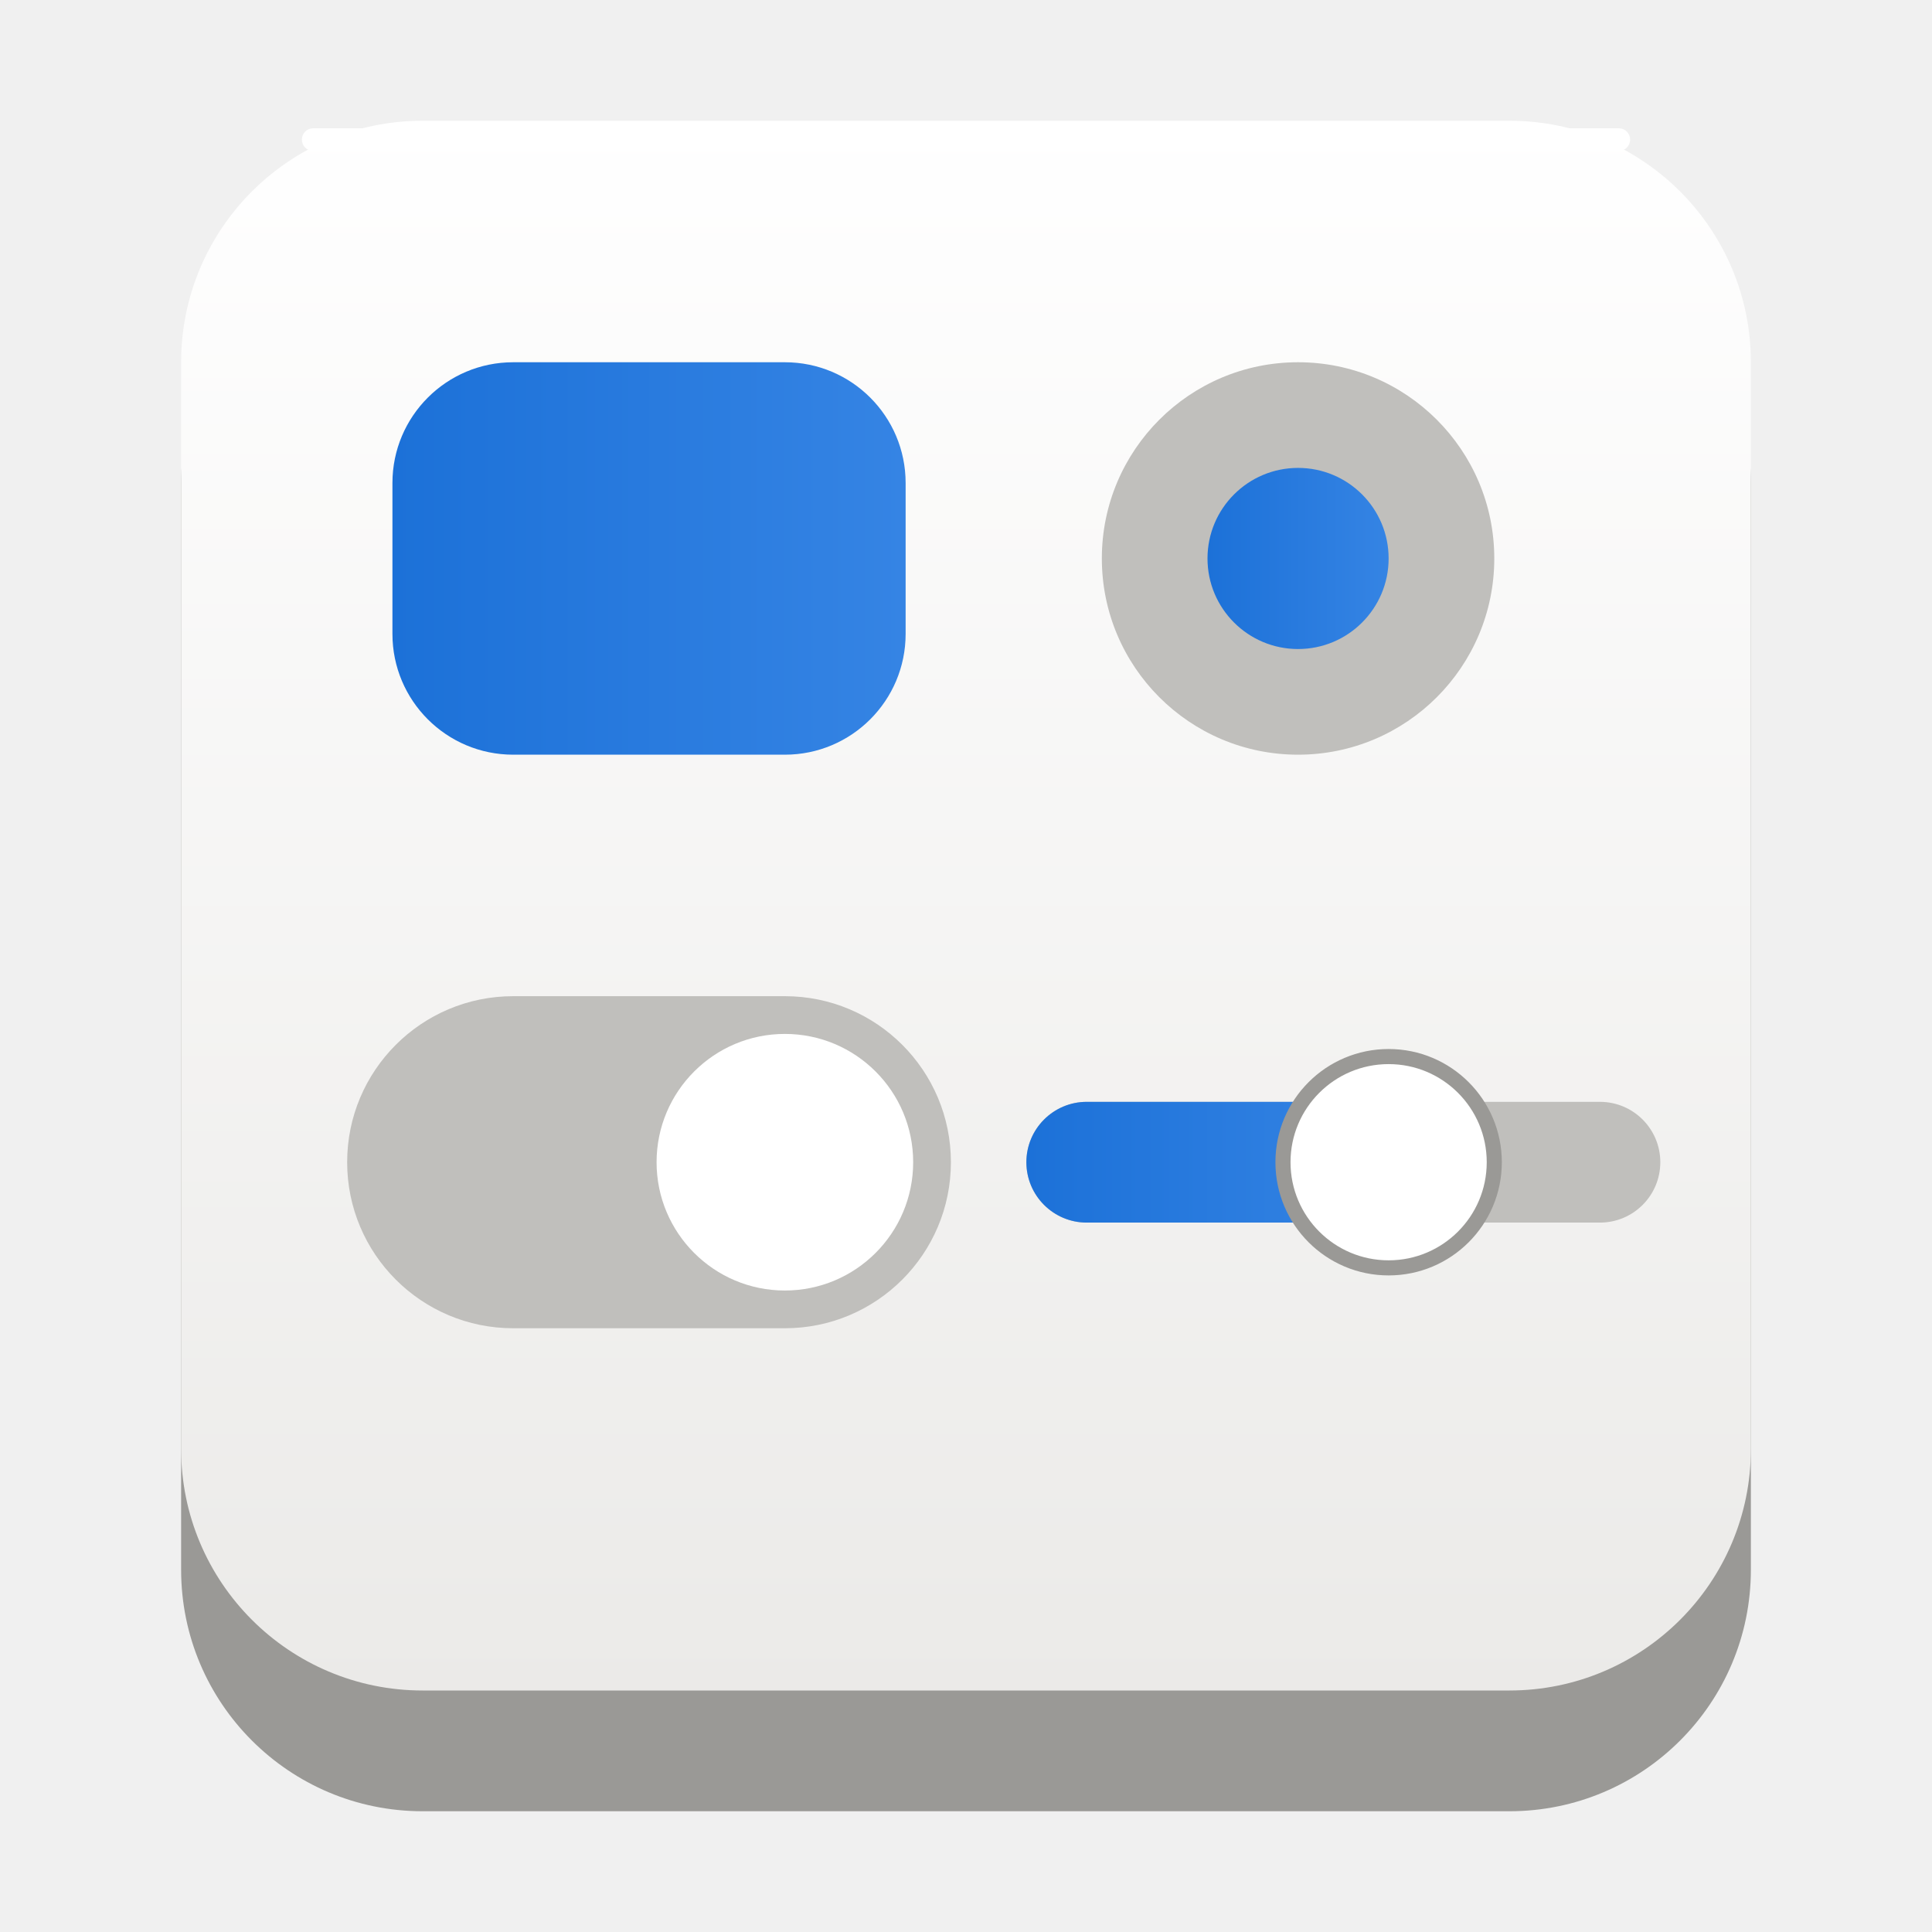
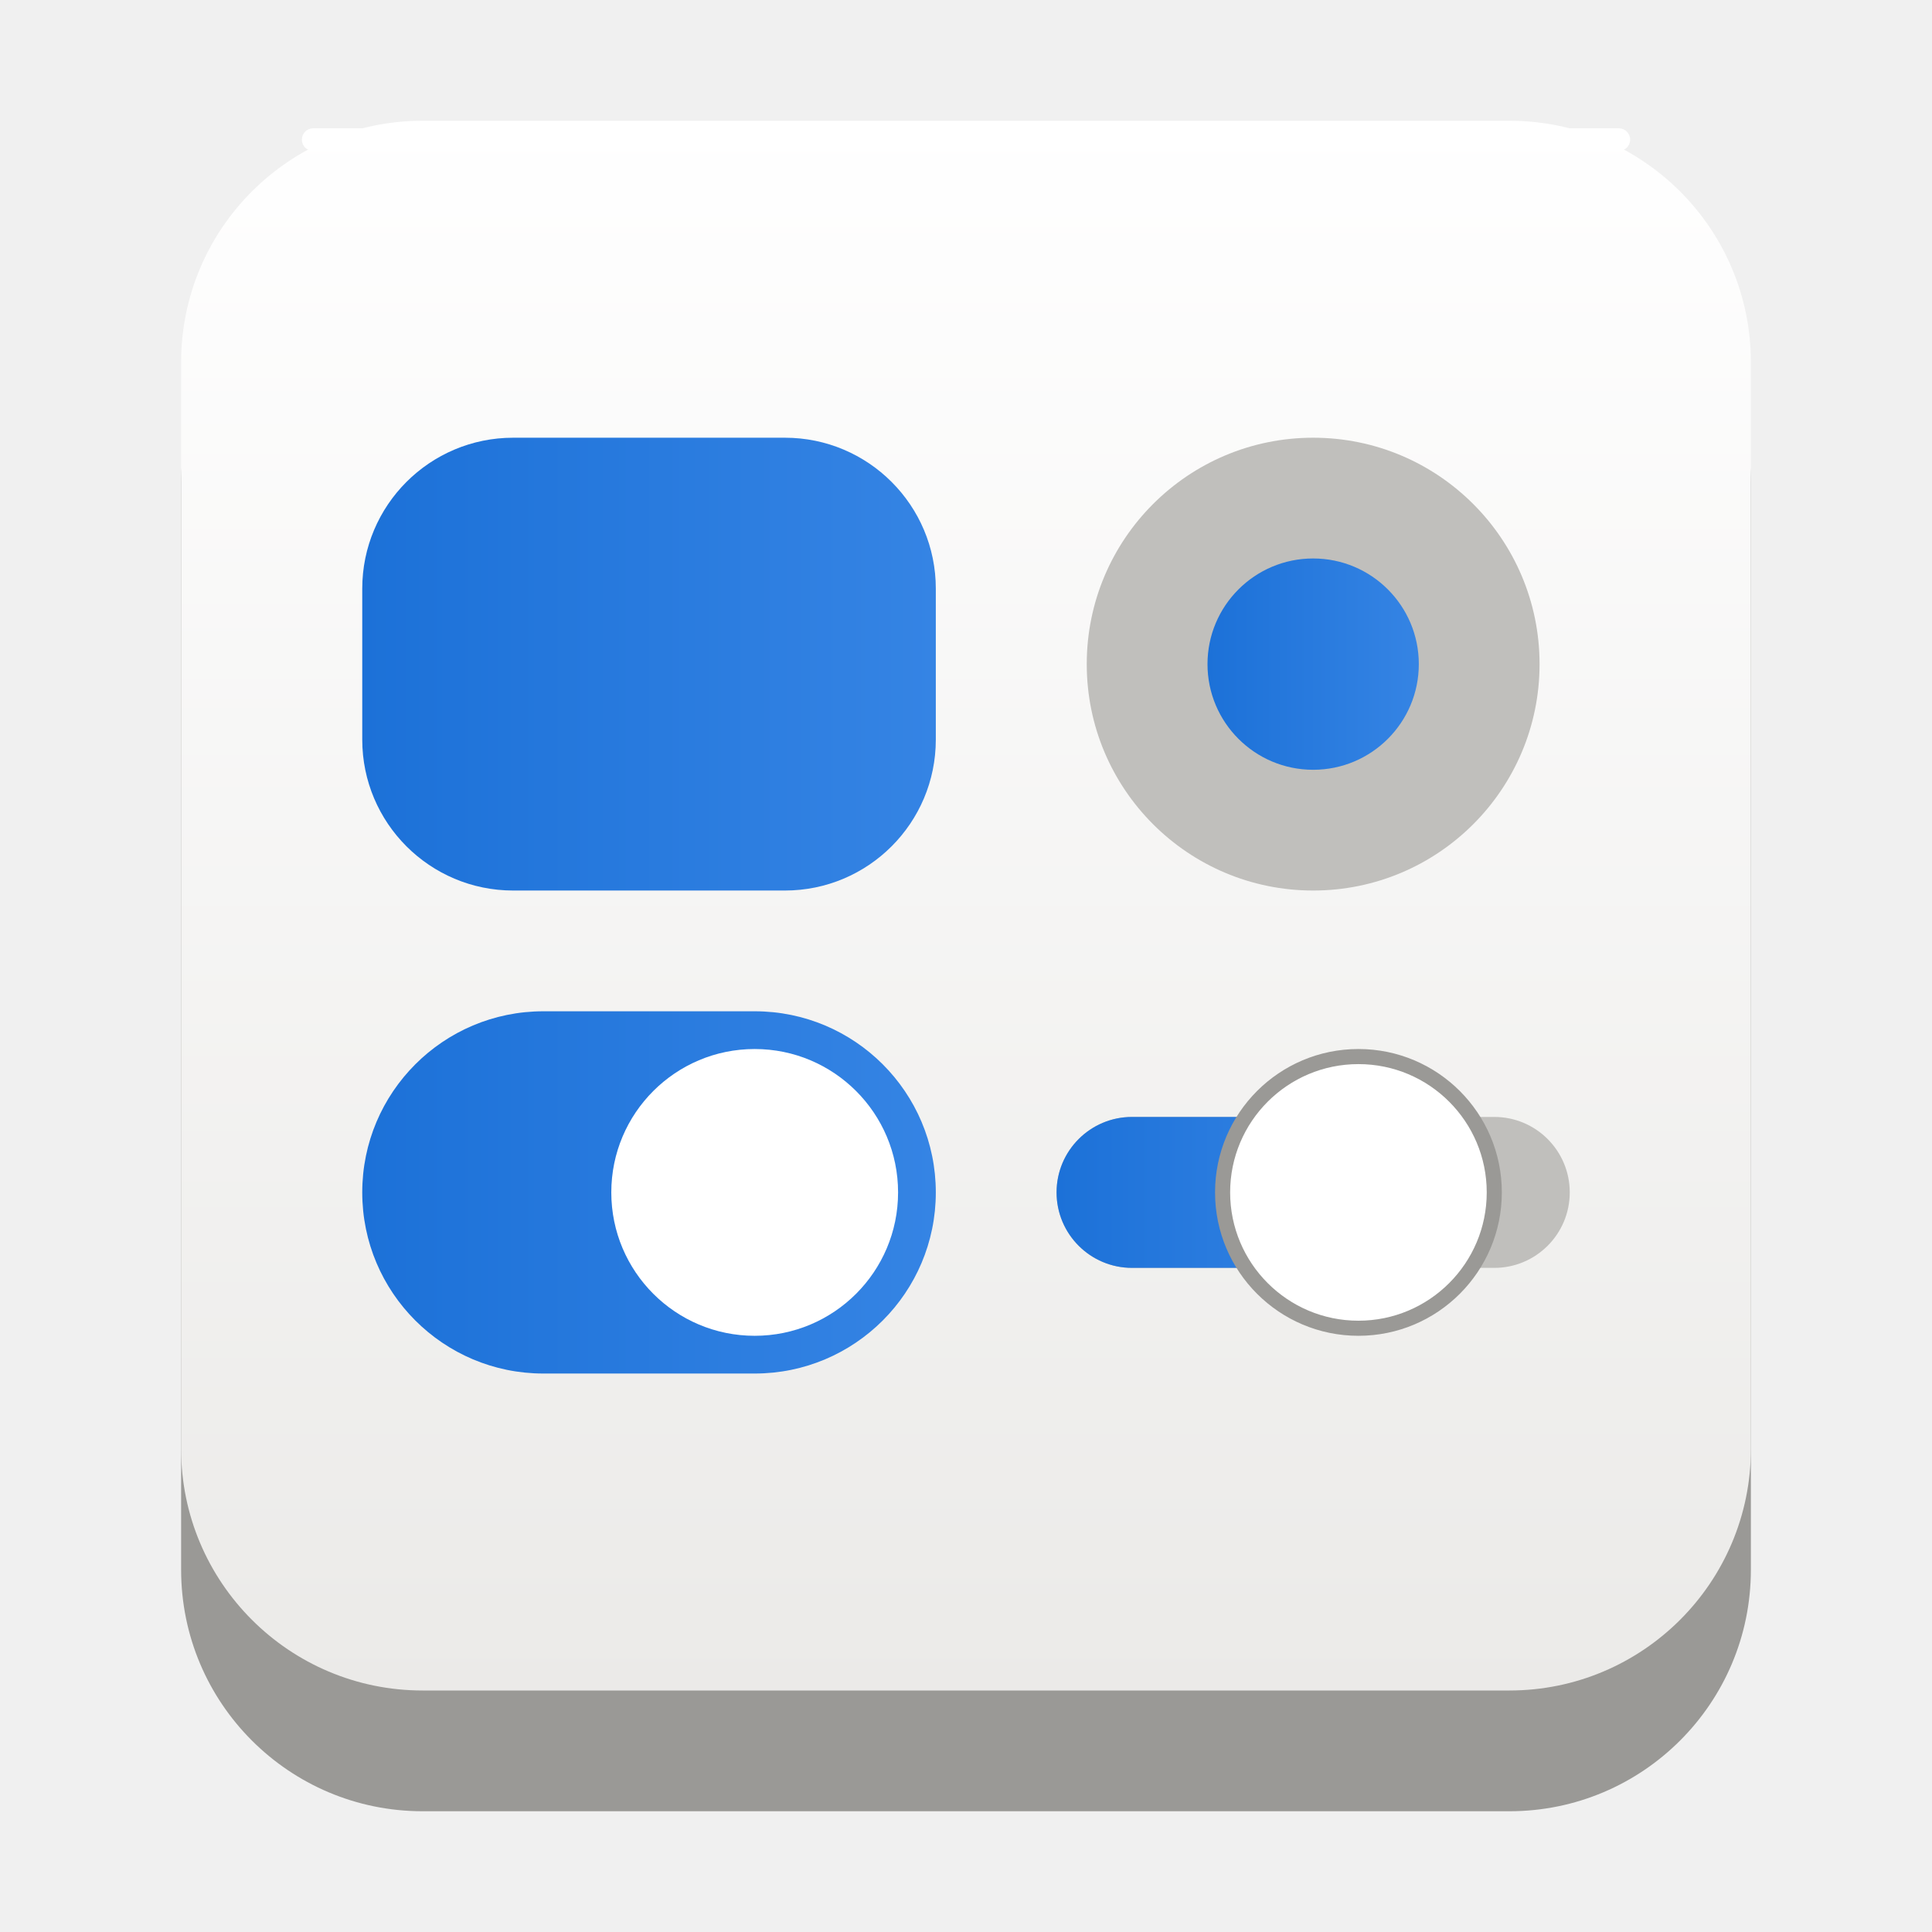
<svg xmlns="http://www.w3.org/2000/svg" height="128px" viewBox="0 0 128 128" width="128px">
  <defs>
    <linearGradient id="face" x1="0" x2="0" y1="0" y2="1">
      <stop offset="0" stop-color="#ffffff" />
      <stop offset="1" stop-color="#ebeae8" />
    </linearGradient>
    <linearGradient id="blue" x1="0" x2="1" y1="0" y2="0">
      <stop offset="0" stop-color="#1c71d8" />
      <stop offset="1" stop-color="#3584e4" />
    </linearGradient>
  </defs>
  <rect fill="#9a9996" height="104" rx="16" width="104" x="12" y="16" />
  <rect fill="url(#face)" height="104" rx="16" width="104" x="12" y="8" />
  <rect fill="#ffffff" height="1.5" rx="0.75" width="88" x="20" y="8.5" />
-   <rect fill="url(#blue)" height="26" rx="8" width="34" x="26" y="24" />
-   <circle cx="86" cy="37" fill="#c0bfbc" r="13" />
-   <circle cx="86" cy="37" fill="url(#blue)" r="6" />
-   <rect fill="#c0bfbc" height="22" rx="11" width="40" x="23" y="66" />
-   <circle cx="52" cy="77" fill="#ffffff" r="8.5" />
-   <rect fill="#c0bfbc" height="8" rx="4" width="42" x="68" y="73" />
-   <rect fill="url(#blue)" height="8" rx="4" width="24" x="68" y="73" />
-   <circle cx="92" cy="77" fill="#ffffff" r="7" stroke="#9a9996" stroke-width="1" />
+   <rect fill="url(#blue)" height="30" rx="10" width="38" x="24" y="29" />
+   <circle cx="87" cy="44" fill="#c0bfbc" r="15" />
+   <circle cx="87" cy="44" fill="url(#blue)" r="7" />
+   <rect fill="url(#blue)" height="24" rx="12" width="38" x="24" y="67" />
+   <circle cx="50" cy="79" fill="#ffffff" r="9.5" />
+   <rect fill="#c0bfbc" height="10" rx="5" width="34" x="70" y="74" />
+   <rect fill="url(#blue)" height="10" rx="5" width="20" x="70" y="74" />
+   <circle cx="90" cy="79" fill="#ffffff" r="9" stroke="#9a9996" stroke-width="1" />
</svg>
